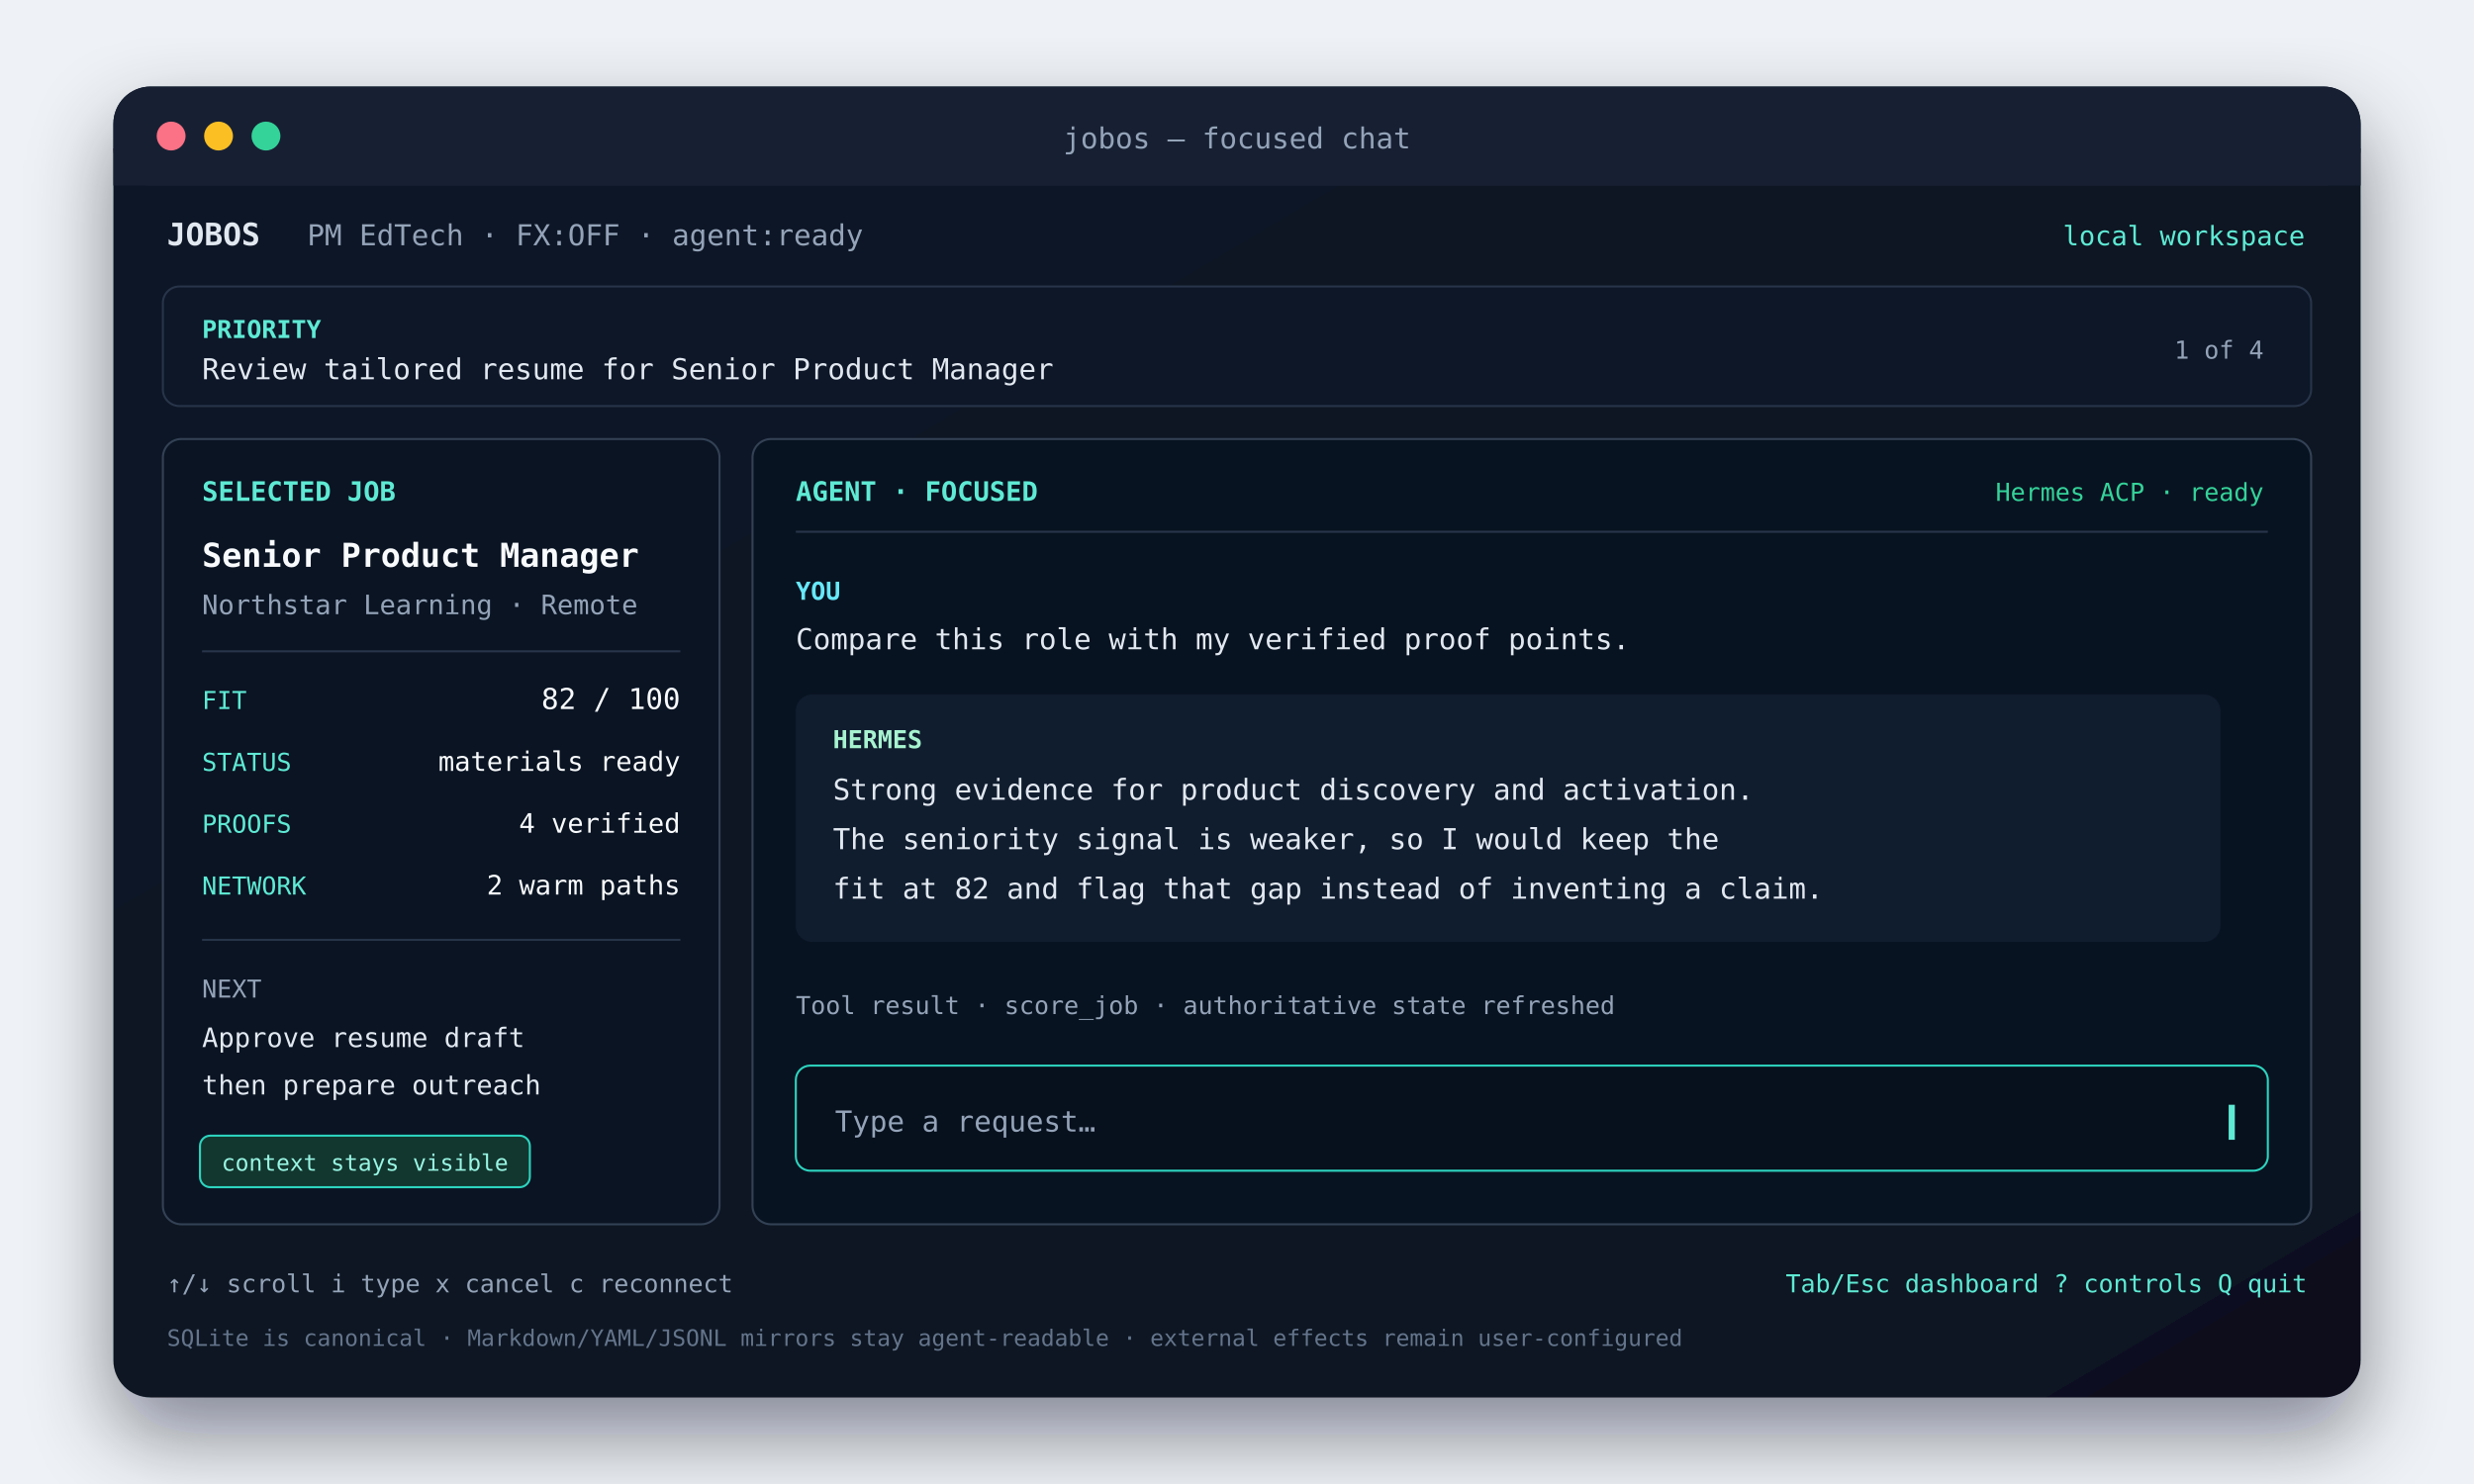
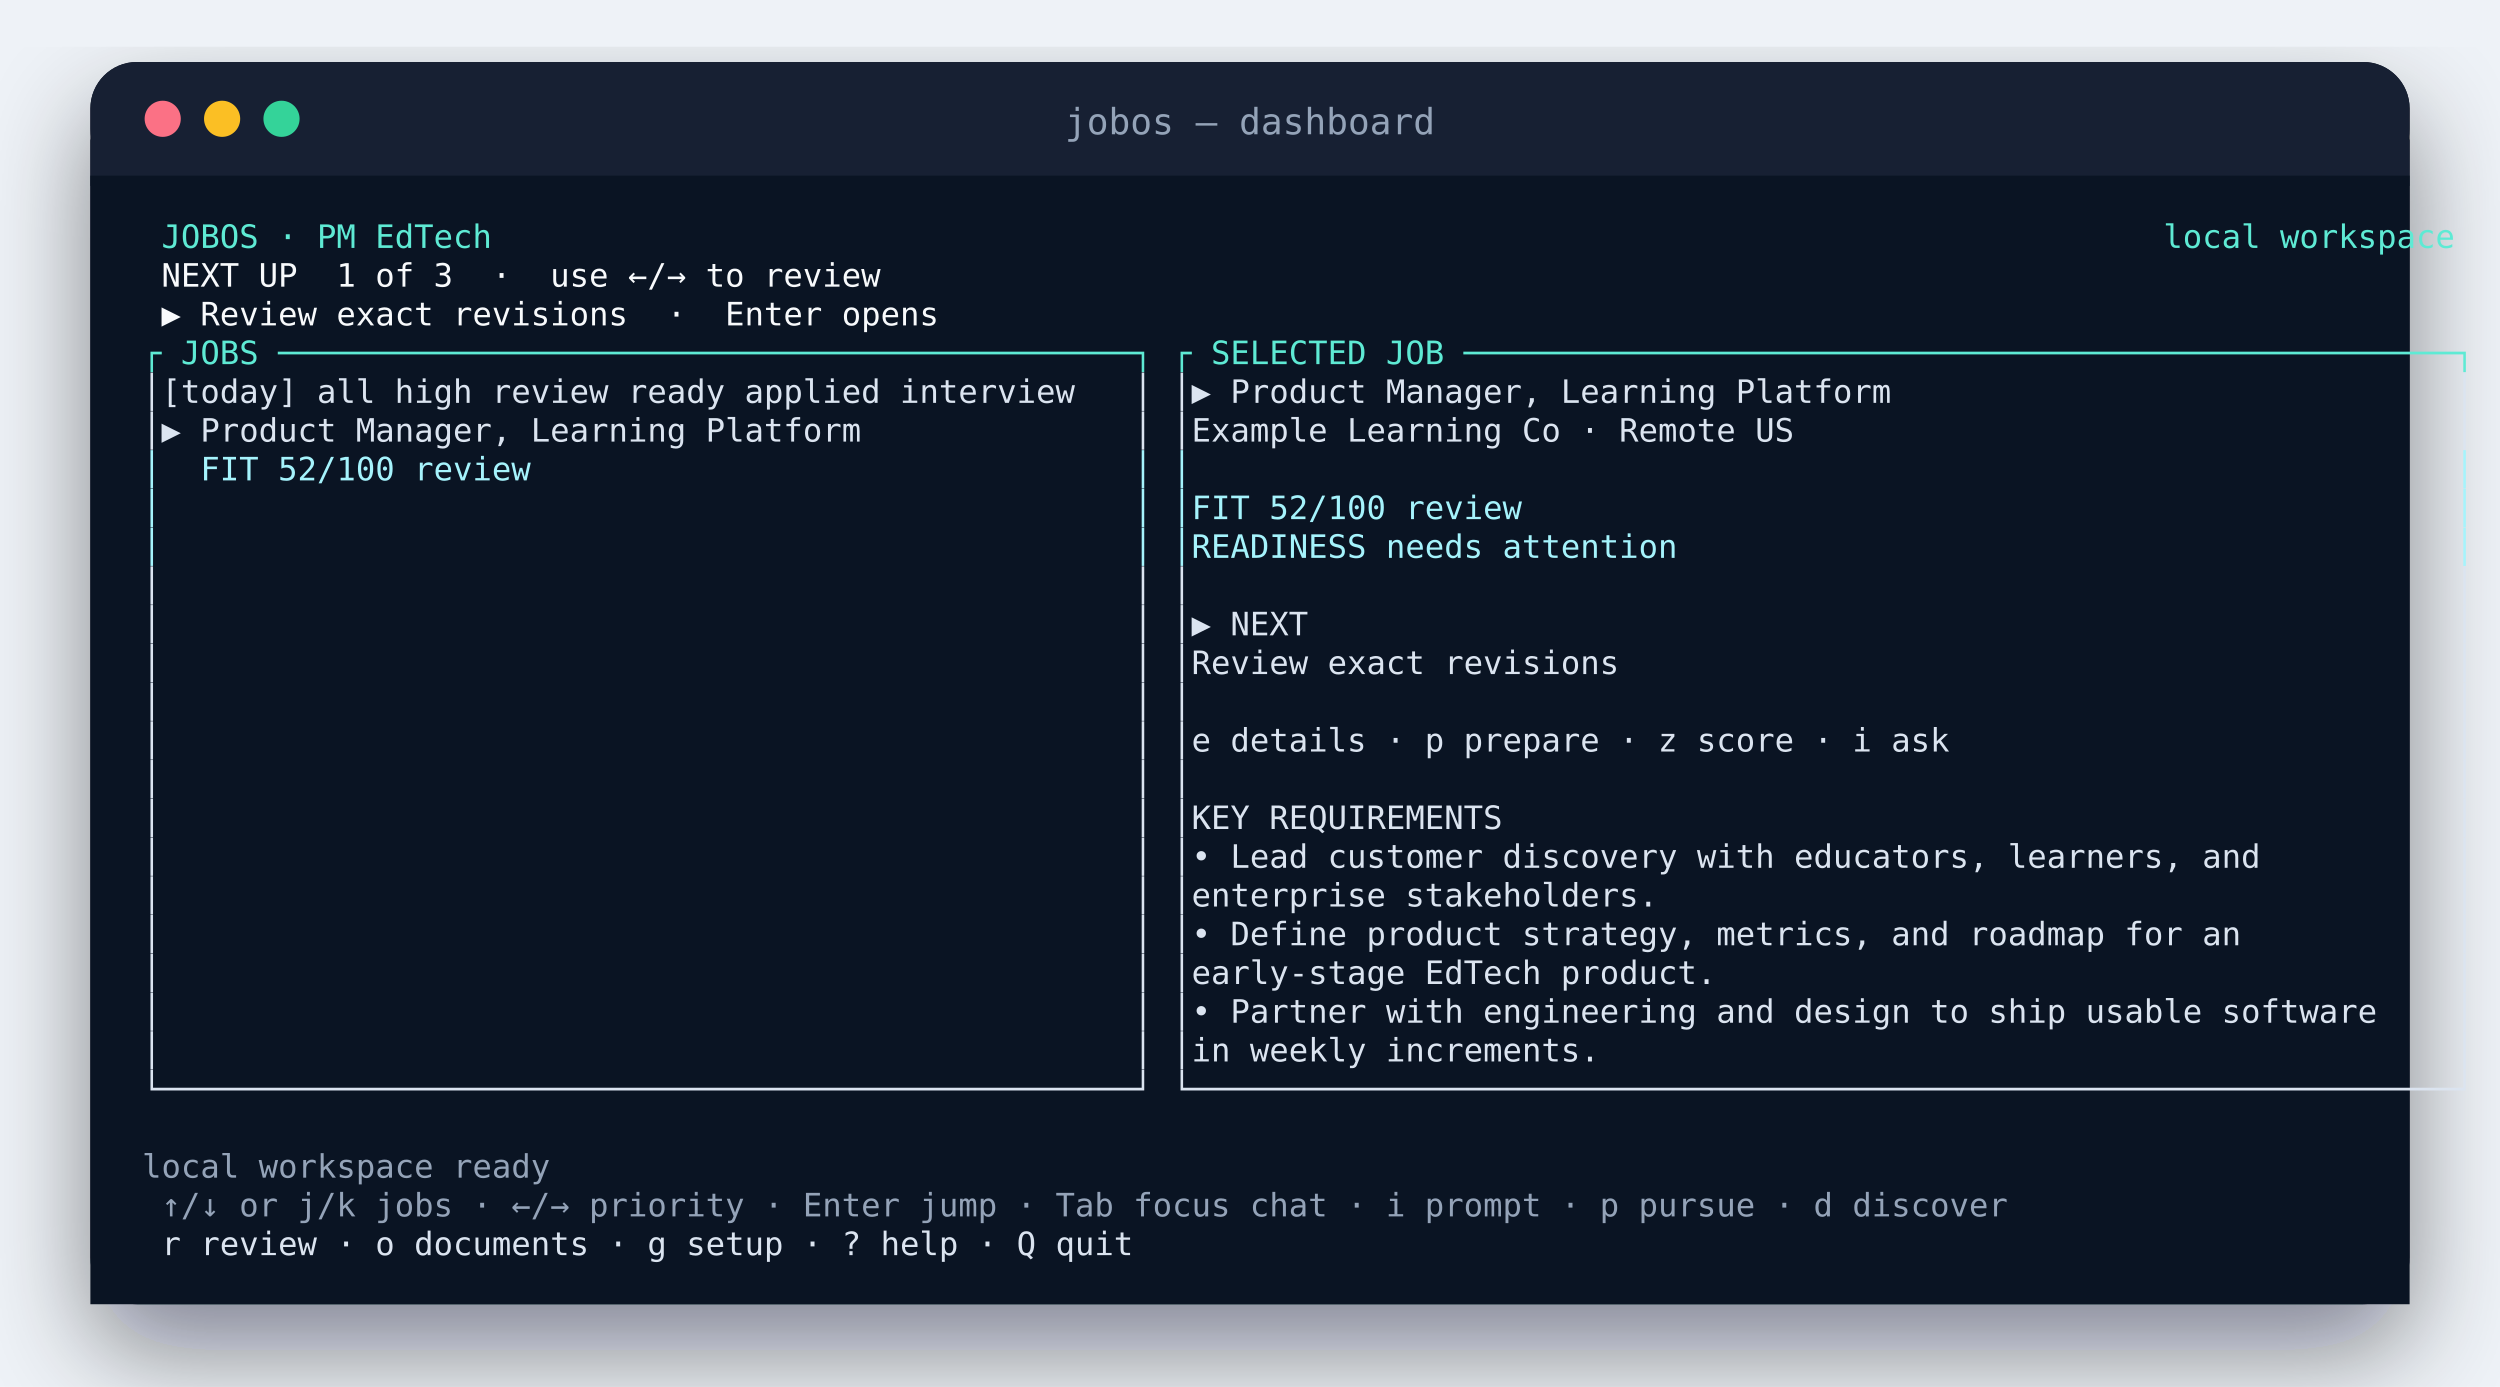
- <svg xmlns="http://www.w3.org/2000/svg" width="1200" height="720" viewBox="0 0 1200 720" role="img" aria-labelledby="title desc">
+ <svg xmlns="http://www.w3.org/2000/svg" width="968" height="537" viewBox="0 0 968 537" role="img" aria-labelledby="title desc">
  <defs>
    <linearGradient id="shell" x1="0" y1="0" x2="1" y2="1">
      <stop offset="0" stop-color="#111827" />
      <stop offset="1" stop-color="#07111f" />
    </linearGradient>
    <filter id="shadow" x="-20%" y="-20%" width="140%" height="140%">
      <feDropShadow dx="0" dy="18" stdDeviation="20" flood-color="#020617" flood-opacity="0.45" />
    </filter>
  </defs>
-   <rect width="1200" height="720" fill="#eef2f7" />
-   <rect x="55" y="42" width="1090" height="636" rx="18" fill="url(#shell)" filter="url(#shadow)" />
-   <rect x="55" y="42" width="1090" height="48" rx="18" fill="#172033" />
-   <rect x="55" y="72" width="1090" height="18" fill="#172033" />
-   <circle cx="83" cy="66" r="7" fill="#fb7185" />
-   <circle cx="106" cy="66" r="7" fill="#fbbf24" />
-   <circle cx="129" cy="66" r="7" fill="#34d399" />
-   <text x="600" y="72" text-anchor="middle" fill="#94a3b8" font-family="ui-monospace, SFMono-Regular, Menlo, monospace" font-size="14">jobos — focused chat</text>
-   <g font-family="ui-monospace, SFMono-Regular, Menlo, monospace">
-     <text x="81" y="119" fill="#e2e8f0" font-size="15" font-weight="700">JOBOS</text>
-     <text x="149" y="119" fill="#94a3b8" font-size="14">PM EdTech · FX:OFF · agent:ready</text>
-     <text x="1118" y="119" text-anchor="end" fill="#5eead4" font-size="13">local workspace</text>
-     <rect x="79" y="139" width="1042" height="58" rx="8" fill="#0d1728" stroke="#273449" />
-     <text x="98" y="164" fill="#5eead4" font-size="12" font-weight="700">PRIORITY</text>
-     <text x="98" y="184" fill="#e2e8f0" font-size="14">Review tailored resume for Senior Product Manager</text>
-     <text x="1098" y="174" text-anchor="end" fill="#94a3b8" font-size="12">1 of 4</text>
-     <rect x="79" y="213" width="270" height="381" rx="9" fill="#0a1423" stroke="#334155" />
-     <text x="98" y="243" fill="#5eead4" font-size="13" font-weight="700">SELECTED JOB</text>
-     <text x="98" y="275" fill="#f8fafc" font-size="16" font-weight="700">Senior Product Manager</text>
-     <text x="98" y="298" fill="#94a3b8" font-size="13">Northstar Learning · Remote</text>
-     <line x1="98" y1="316" x2="330" y2="316" stroke="#273449" />
-     <text x="98" y="344" fill="#5eead4" font-size="12">FIT</text>
-     <text x="330" y="344" text-anchor="end" fill="#f8fafc" font-size="14">82 / 100</text>
-     <text x="98" y="374" fill="#5eead4" font-size="12">STATUS</text>
-     <text x="330" y="374" text-anchor="end" fill="#f8fafc" font-size="13">materials ready</text>
-     <text x="98" y="404" fill="#5eead4" font-size="12">PROOFS</text>
-     <text x="330" y="404" text-anchor="end" fill="#f8fafc" font-size="13">4 verified</text>
-     <text x="98" y="434" fill="#5eead4" font-size="12">NETWORK</text>
-     <text x="330" y="434" text-anchor="end" fill="#f8fafc" font-size="13">2 warm paths</text>
-     <line x1="98" y1="456" x2="330" y2="456" stroke="#273449" />
-     <text x="98" y="484" fill="#94a3b8" font-size="12">NEXT</text>
-     <text x="98" y="508" fill="#e2e8f0" font-size="13">Approve resume draft</text>
-     <text x="98" y="531" fill="#e2e8f0" font-size="13">then prepare outreach</text>
-     <rect x="97" y="551" width="160" height="25" rx="5" fill="#12372f" stroke="#2dd4bf" />
-     <text x="177" y="568" text-anchor="middle" fill="#99f6e4" font-size="11">context stays visible</text>
-     <rect x="365" y="213" width="756" height="381" rx="9" fill="#081321" stroke="#334155" />
-     <text x="386" y="243" fill="#5eead4" font-size="13" font-weight="700">AGENT · FOCUSED</text>
-     <text x="1098" y="243" text-anchor="end" fill="#34d399" font-size="12">Hermes ACP · ready</text>
-     <line x1="386" y1="258" x2="1100" y2="258" stroke="#273449" />
-     <text x="386" y="291" fill="#67e8f9" font-size="12" font-weight="700">YOU</text>
-     <text x="386" y="315" fill="#e2e8f0" font-size="14">Compare this role with my verified proof points.</text>
-     <rect x="386" y="337" width="691" height="120" rx="8" fill="#101d2f" />
-     <text x="404" y="363" fill="#a7f3d0" font-size="12" font-weight="700">HERMES</text>
-     <text x="404" y="388" fill="#e2e8f0" font-size="14">Strong evidence for product discovery and activation.</text>
-     <text x="404" y="412" fill="#e2e8f0" font-size="14">The seniority signal is weaker, so I would keep the</text>
-     <text x="404" y="436" fill="#e2e8f0" font-size="14">fit at 82 and flag that gap instead of inventing a claim.</text>
-     <text x="386" y="492" fill="#94a3b8" font-size="12">Tool result · score_job · authoritative state refreshed</text>
-     <rect x="386" y="517" width="714" height="51" rx="7" fill="#07101d" stroke="#2dd4bf" />
-     <text x="405" y="549" fill="#94a3b8" font-size="14">Type a request…</text>
-     <rect x="1081" y="536" width="3" height="17" fill="#5eead4" />
-     <text x="81" y="627" fill="#94a3b8" font-size="12">↑/↓ scroll   i type   x cancel   c reconnect</text>
-     <text x="1119" y="627" text-anchor="end" fill="#5eead4" font-size="12">Tab/Esc dashboard   ? controls   Q quit</text>
-     <text x="81" y="653" fill="#64748b" font-size="11">SQLite is canonical · Markdown/YAML/JSONL mirrors stay agent-readable · external effects remain user-configured</text>
+   <rect width="968" height="537" fill="#eef2f7" />
+   <rect x="35" y="24" width="898" height="481" rx="18" fill="url(#shell)" filter="url(#shadow)" />
+   <rect x="35" y="24" width="898" height="44" rx="18" fill="#172033" />
+   <rect x="35" y="54" width="898" height="18" fill="#172033" />
+   <circle cx="63" cy="46" r="7" fill="#fb7185" />
+   <circle cx="86" cy="46" r="7" fill="#fbbf24" />
+   <circle cx="109" cy="46" r="7" fill="#34d399" />
+   <text x="484" y="52" text-anchor="middle" fill="#94a3b8" font-family="ui-monospace, SFMono-Regular, Menlo, monospace" font-size="14">jobos — dashboard</text>
+   <rect x="35" y="68" width="898" height="437" fill="#0a1423" />
+   <g font-family="ui-monospace, SFMono-Regular, Menlo, Cascadia Mono, monospace" font-size="12.5">
+     <text x="55" y="96.0" fill="#5eead4" xml:space="preserve"> JOBOS · PM EdTech                                                                                      local workspace </text>
+     <text x="55" y="111.0" fill="#f8fafc" xml:space="preserve"> NEXT UP  1 of 3  ·  use ←/→ to review                                                                                  </text>
+     <text x="55" y="126.0" fill="#f8fafc" xml:space="preserve"> ▶ Review exact revisions  ·  Enter opens                                                                               </text>
+     <text x="55" y="141.0" fill="#5eead4" xml:space="preserve">┌ JOBS ────────────────────────────────────────────┐ ┌ SELECTED JOB ───────────────────────────────────────────────────┐</text>
+     <text x="55" y="156.0" fill="#dbe4f0" xml:space="preserve">│[today] all high review ready applied interview   │ │▶ Product Manager, Learning Platform                             │</text>
+     <text x="55" y="171.0" fill="#dbe4f0" xml:space="preserve">│▶ Product Manager, Learning Platform              │ │Example Learning Co · Remote US                                  │</text>
+     <text x="55" y="186.0" fill="#a5f3fc" xml:space="preserve">│  FIT 52/100 review                               │ │                                                                 │</text>
+     <text x="55" y="201.0" fill="#a5f3fc" xml:space="preserve">│                                                  │ │FIT 52/100 review                                                │</text>
+     <text x="55" y="216.0" fill="#a5f3fc" xml:space="preserve">│                                                  │ │READINESS needs attention                                        │</text>
+     <text x="55" y="231.0" fill="#dbe4f0" xml:space="preserve">│                                                  │ │                                                                 │</text>
+     <text x="55" y="246.0" fill="#dbe4f0" xml:space="preserve">│                                                  │ │▶ NEXT                                                           │</text>
+     <text x="55" y="261.0" fill="#dbe4f0" xml:space="preserve">│                                                  │ │Review exact revisions                                           │</text>
+     <text x="55" y="276.0" fill="#dbe4f0" xml:space="preserve">│                                                  │ │                                                                 │</text>
+     <text x="55" y="291.0" fill="#dbe4f0" xml:space="preserve">│                                                  │ │e details · p prepare · z score · i ask                          │</text>
+     <text x="55" y="306.0" fill="#dbe4f0" xml:space="preserve">│                                                  │ │                                                                 │</text>
+     <text x="55" y="321.0" fill="#dbe4f0" xml:space="preserve">│                                                  │ │KEY REQUIREMENTS                                                 │</text>
+     <text x="55" y="336.0" fill="#dbe4f0" xml:space="preserve">│                                                  │ │• Lead customer discovery with educators, learners, and          │</text>
+     <text x="55" y="351.0" fill="#dbe4f0" xml:space="preserve">│                                                  │ │enterprise stakeholders.                                         │</text>
+     <text x="55" y="366.0" fill="#dbe4f0" xml:space="preserve">│                                                  │ │• Define product strategy, metrics, and roadmap for an           │</text>
+     <text x="55" y="381.0" fill="#dbe4f0" xml:space="preserve">│                                                  │ │early-stage EdTech product.                                      │</text>
+     <text x="55" y="396.0" fill="#dbe4f0" xml:space="preserve">│                                                  │ │• Partner with engineering and design to ship usable software    │</text>
+     <text x="55" y="411.0" fill="#dbe4f0" xml:space="preserve">│                                                  │ │in weekly increments.                                            │</text>
+     <text x="55" y="426.0" fill="#dbe4f0" xml:space="preserve">└──────────────────────────────────────────────────┘ └─────────────────────────────────────────────────────────────────┘</text>
+     <text x="55" y="441.0" fill="#dbe4f0" xml:space="preserve">                                                                                                                        </text>
+     <text x="55" y="456.0" fill="#94a3b8" xml:space="preserve">local workspace ready                                                                                                   </text>
+     <text x="55" y="471.0" fill="#94a3b8" xml:space="preserve"> ↑/↓ or j/k jobs · ←/→ priority · Enter jump · Tab focus chat · i prompt · p pursue · d discover                        </text>
+     <text x="55" y="486.0" fill="#dbe4f0" xml:space="preserve"> r review · o documents · g setup · ? help · Q quit                                                                     </text>
  </g>
</svg>
